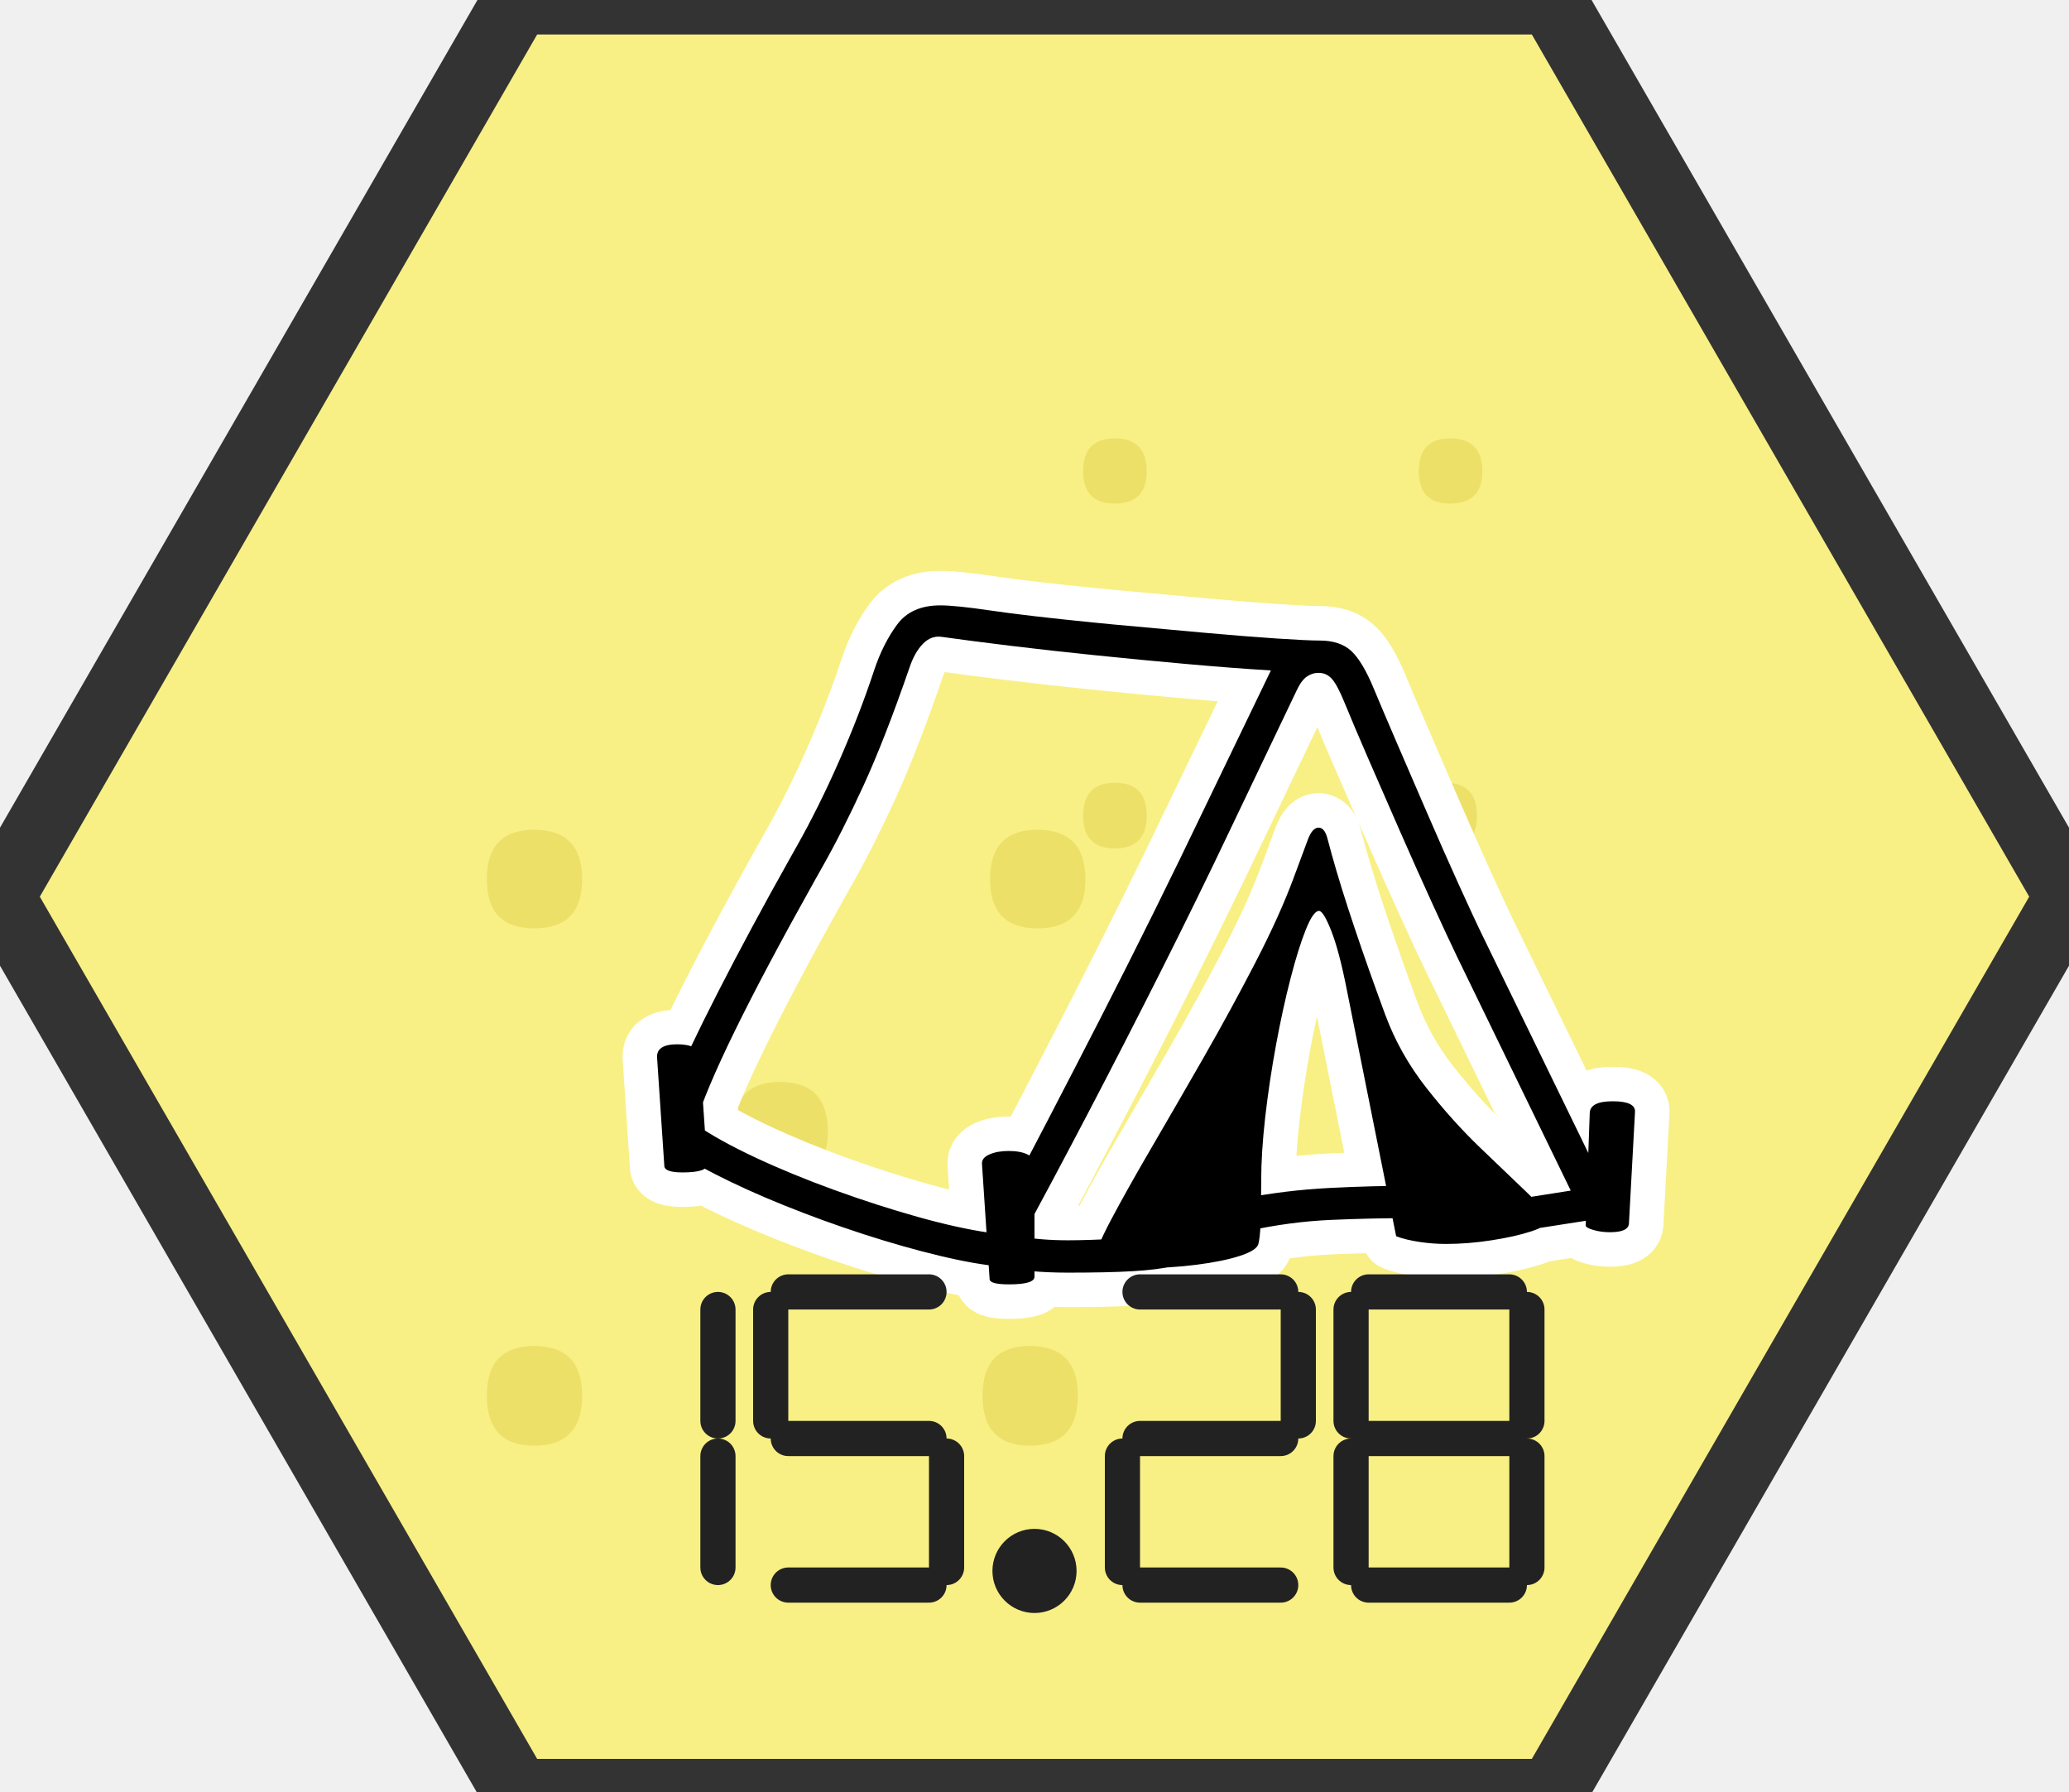
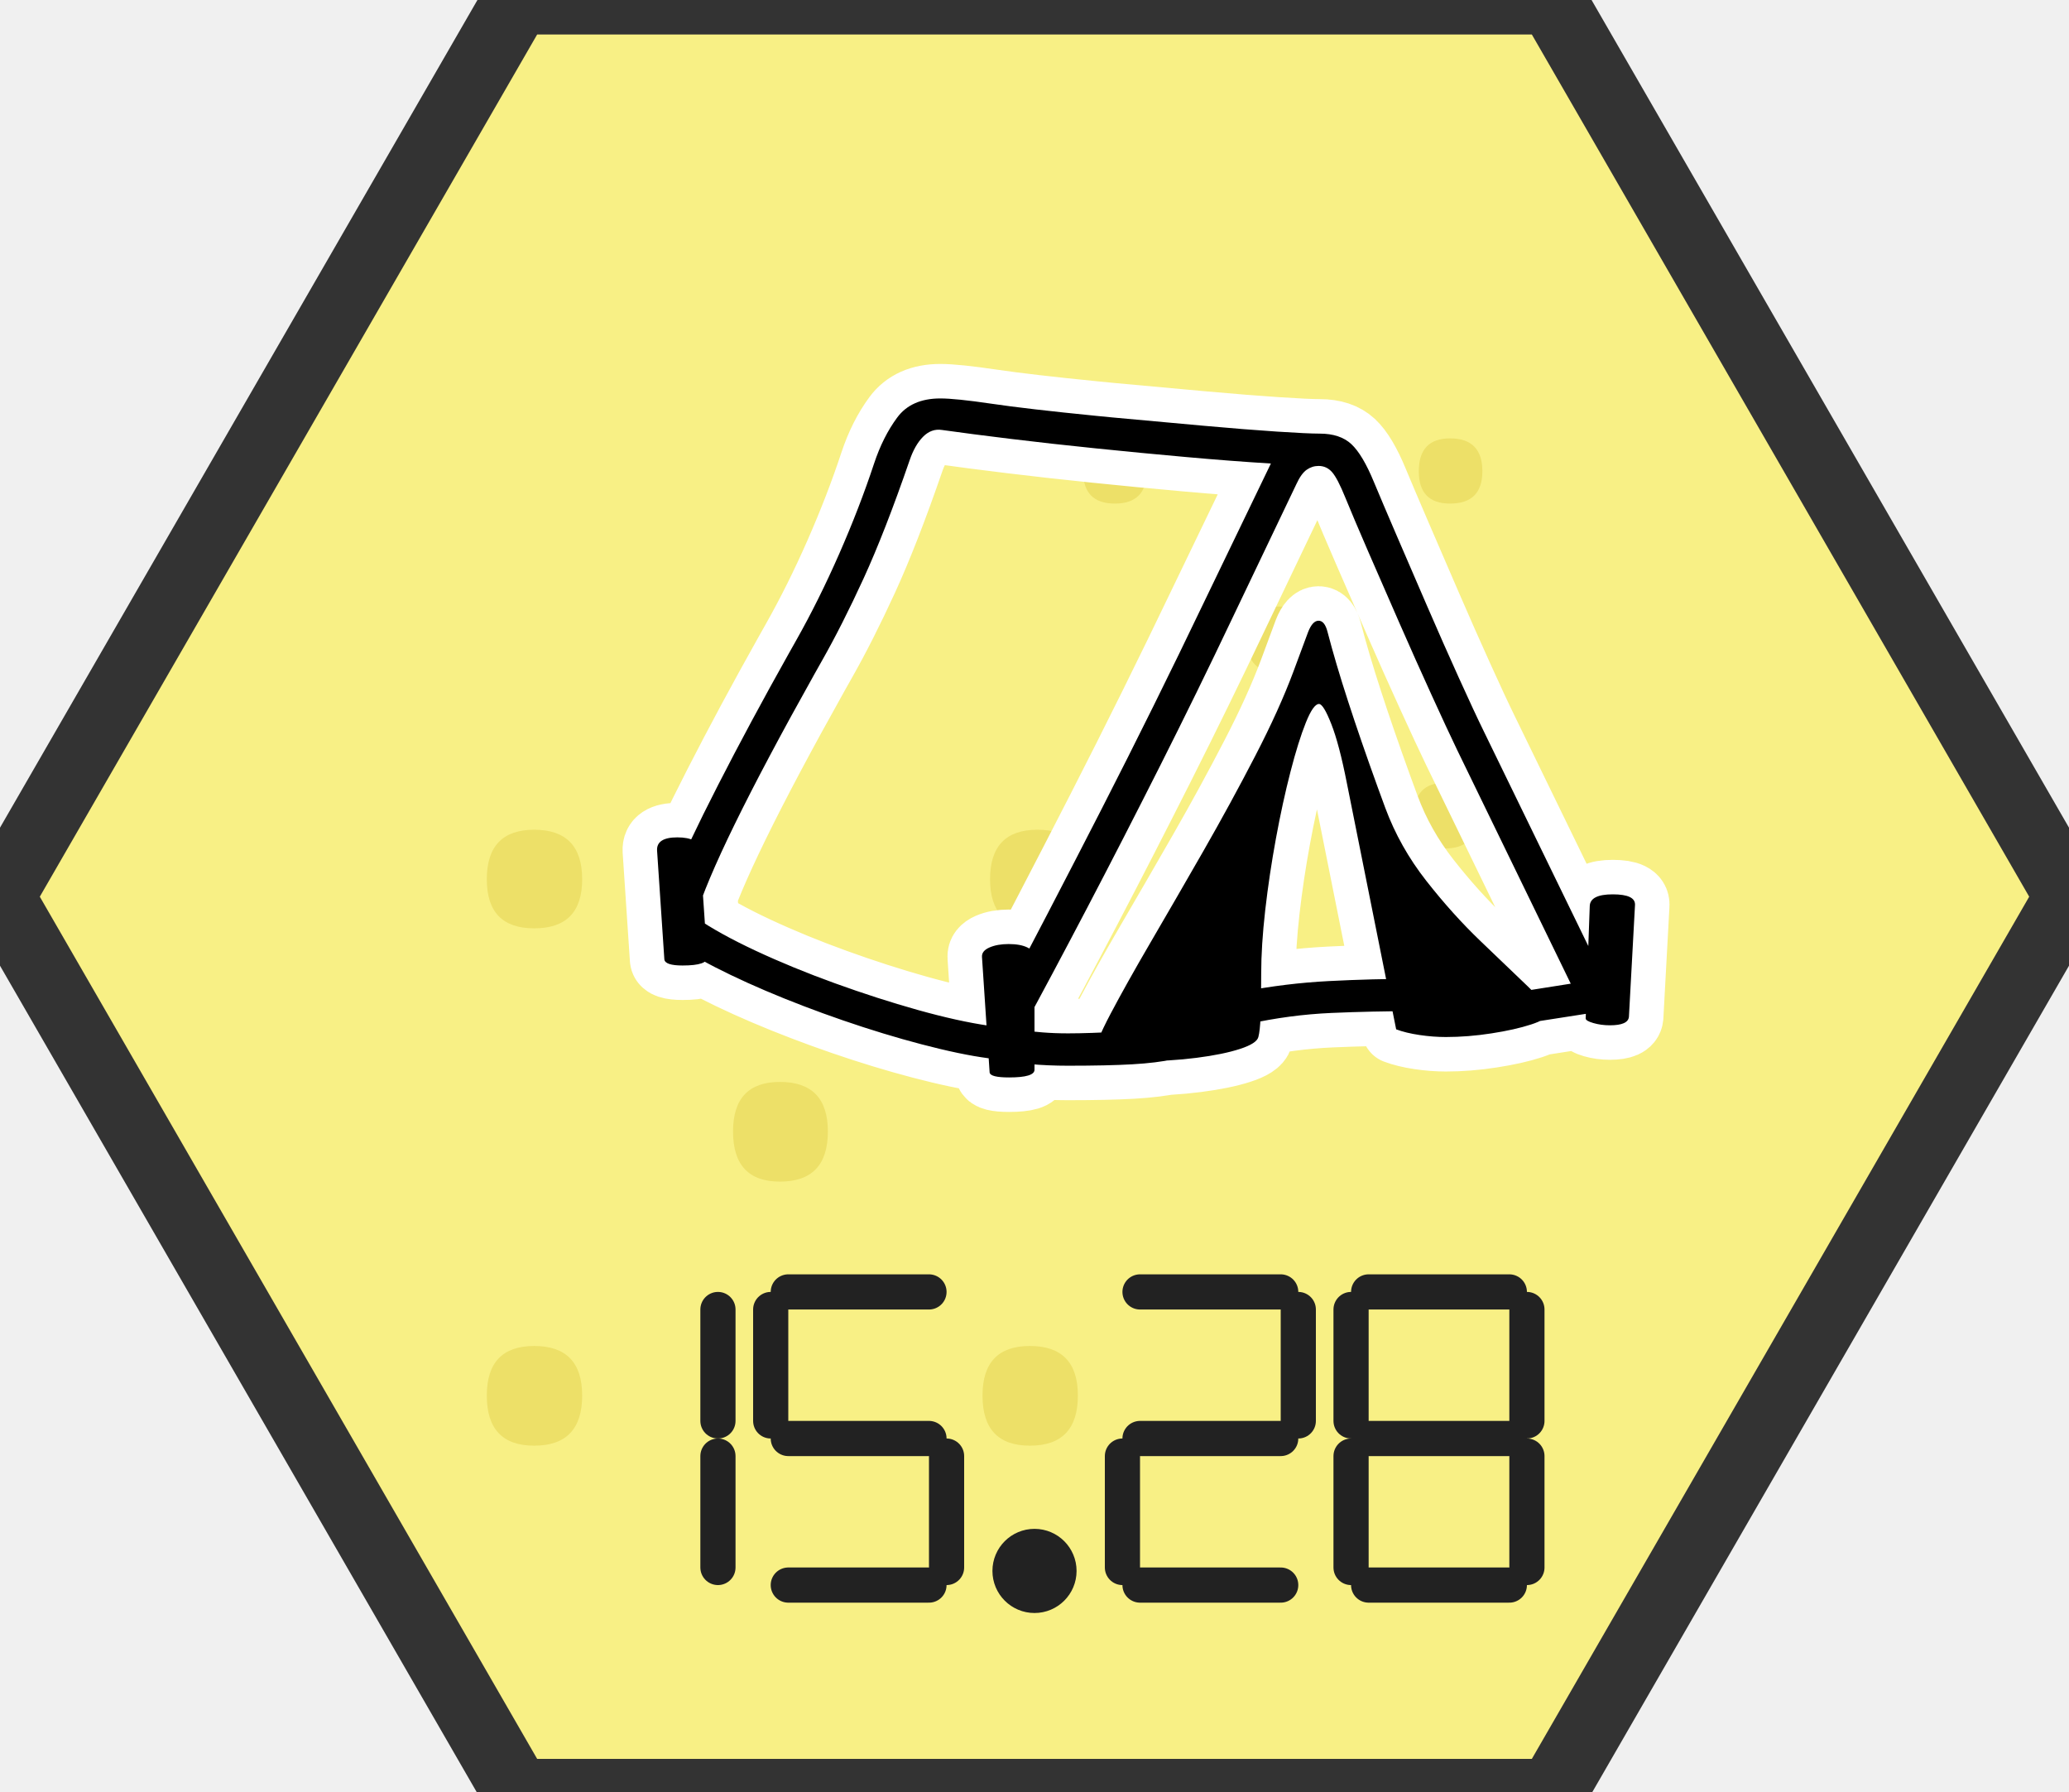
<svg xmlns="http://www.w3.org/2000/svg" xmlns:xlink="http://www.w3.org/1999/xlink" width="60.00" height="51.96" viewBox="0 0 60.00 51.96">
  <a xlink:href="/wiki/15-28/">
    <polygon points="15.0,0.0 45.0,0.0 60.0,26.0 45.0,52.0 15.0,52.0 0.0,26.0" fill="#f8f085" stroke="#333333" stroke-width="2" />
    <text x="22.8" y="33.2" text-anchor="middle" dominant-baseline="middle" font-size="24" font-family="system-ui, sans-serif" fill="#ede068">⁙︎</text>
    <text x="37.2" y="18.8" text-anchor="middle" dominant-baseline="middle" font-size="16.0" font-family="system-ui, sans-serif" fill="#ede068">⁙︎</text>
-     <g transform="translate(18.0,35.6)">
+     <g transform="translate(18.0,29.6)">
      <path d="M12.973 1.301Q12.398 1.301 11.871 1.254Q11.344 1.207 11.039 1.125Q10.312 1.066 9.258 0.814Q8.203 0.562 7.031 0.182Q5.859 -0.199 4.74 -0.65Q3.621 -1.102 2.73 -1.559Q1.84 -2.016 1.383 -2.414L1.5 -4.043Q1.91 -5.051 2.824 -6.838Q3.738 -8.625 4.875 -10.652L5.086 -11.027Q5.742 -12.188 6.334 -13.535Q6.926 -14.883 7.348 -16.16Q7.605 -16.934 8.016 -17.49Q8.426 -18.047 9.27 -18.047Q9.715 -18.047 10.746 -17.895Q11.777 -17.742 13.781 -17.543L14.262 -17.496Q15.656 -17.367 16.893 -17.256Q18.129 -17.145 19.025 -17.086Q19.922 -17.027 20.273 -17.027Q20.859 -17.027 21.188 -16.723Q21.516 -16.418 21.844 -15.621Q22.078 -15.059 22.494 -14.092Q22.91 -13.125 23.385 -12.029Q23.859 -10.934 24.305 -9.949Q24.75 -8.965 25.043 -8.367L28.945 -0.352L25.934 0.117L25.77 -0.797L27.551 -1.078L24.258 -7.852Q23.965 -8.461 23.514 -9.451Q23.062 -10.441 22.576 -11.549Q22.09 -12.656 21.668 -13.629Q21.246 -14.602 21.012 -15.176Q20.789 -15.727 20.631 -15.908Q20.473 -16.09 20.238 -16.09Q20.051 -16.09 19.893 -15.979Q19.734 -15.867 19.594 -15.562L17.73 -11.66Q16.734 -9.562 15.645 -7.4Q14.555 -5.238 13.518 -3.258Q12.48 -1.277 11.637 0.27Q11.871 0.305 12.223 0.334Q12.574 0.363 12.973 0.363Q13.594 0.363 14.479 0.311Q15.363 0.258 16.512 0.105L16.957 0.809Q16.512 1.008 16.031 1.113Q15.551 1.219 14.836 1.26Q14.121 1.301 12.973 1.301ZM1.793 -1.605Q1.289 -1.605 1.266 -1.781L1.055 -4.934Q1.031 -5.32 1.641 -5.32Q2.273 -5.32 2.297 -4.945L2.508 -1.852Q2.531 -1.605 1.793 -1.605ZM11.262 1.641Q10.723 1.641 10.699 1.5L10.477 -1.852Q10.465 -2.027 10.693 -2.127Q10.922 -2.227 11.25 -2.227Q11.59 -2.227 11.795 -2.127Q12.0 -2.027 12.0 -1.875V1.418Q12.0 1.641 11.262 1.641ZM10.676 0.141Q12.434 -3.188 13.951 -6.152Q15.469 -9.117 16.922 -12.152L18.855 -16.16Q17.707 -16.23 16.395 -16.348Q15.082 -16.465 13.77 -16.6Q12.457 -16.734 11.303 -16.875Q10.148 -17.016 9.316 -17.133Q9.012 -17.18 8.771 -16.939Q8.531 -16.699 8.379 -16.254Q7.664 -14.18 7.043 -12.826Q6.422 -11.473 5.836 -10.441L5.625 -10.066Q2.719 -4.875 2.168 -3.0Q2.848 -2.531 3.914 -2.033Q4.98 -1.535 6.211 -1.09Q7.441 -0.645 8.613 -0.316Q9.785 0.012 10.676 0.141ZM18.176 0.094 18.012 -0.844Q19.289 -1.09 20.549 -1.154Q21.809 -1.219 23.051 -1.219L23.004 -0.281Q21.809 -0.281 20.607 -0.229Q19.406 -0.176 18.176 0.094ZM15.012 1.172Q14.379 1.172 14.062 1.113Q13.746 1.055 13.746 0.938Q13.746 0.668 14.203 -0.199Q14.66 -1.066 15.375 -2.291Q16.09 -3.516 16.893 -4.916Q17.695 -6.316 18.398 -7.676Q19.102 -9.035 19.512 -10.137L19.934 -11.273Q20.062 -11.602 20.238 -11.602Q20.414 -11.602 20.496 -11.285Q20.73 -10.383 21.094 -9.264Q21.457 -8.145 21.949 -6.785L22.172 -6.176Q22.594 -5.039 23.361 -4.061Q24.129 -3.082 24.938 -2.309Q25.746 -1.535 26.309 -0.996Q26.871 -0.457 26.871 -0.199Q26.871 -0.047 26.402 0.105Q25.934 0.258 25.254 0.363Q24.574 0.469 23.93 0.469Q23.555 0.469 23.162 0.41Q22.77 0.352 22.488 0.246L21.059 -6.891Q20.836 -8.027 20.607 -8.607Q20.379 -9.188 20.25 -9.188Q20.086 -9.188 19.869 -8.648Q19.652 -8.109 19.424 -7.225Q19.195 -6.34 19.002 -5.291Q18.809 -4.242 18.691 -3.211Q18.574 -2.18 18.574 -1.371Q18.574 -0.539 18.557 -0.123Q18.539 0.293 18.492 0.469Q18.445 0.656 17.959 0.814Q17.473 0.973 16.699 1.072Q15.926 1.172 15.012 1.172ZM28.688 0.129Q28.43 0.129 28.207 0.064Q27.984 0.0 27.984 -0.07L28.102 -3.328Q28.113 -3.668 28.77 -3.668Q29.438 -3.668 29.414 -3.352L29.238 -0.117Q29.215 0.129 28.688 0.129Z" fill="#000000" stroke="#ffffff" stroke-width="2" paint-order="stroke fill" stroke-linejoin="round" stroke-linecap="round" />
    </g>
    <g fill="none" stroke="#222222" stroke-width="1.02" stroke-linecap="round" stroke-linejoin="round">
      <path d="M 20.82 37.97 L 20.82 41.20" />
      <path d="M 20.82 42.22 L 20.82 45.45" />
      <path d="M 22.86 37.46 L 26.94 37.46" />
      <path d="M 22.35 37.97 L 22.35 41.20" />
      <path d="M 22.86 41.71 L 26.94 41.71" />
      <path d="M 27.45 42.22 L 27.45 45.45" />
      <path d="M 22.86 45.96 L 26.94 45.96" />
      <circle cx="30.00" cy="45.55" r="0.71" fill="#222222" />
      <path d="M 33.06 37.46 L 37.14 37.46" />
      <path d="M 37.65 37.97 L 37.65 41.20" />
      <path d="M 33.06 41.71 L 37.14 41.71" />
      <path d="M 32.55 42.22 L 32.55 45.45" />
      <path d="M 33.06 45.96 L 37.14 45.96" />
      <path d="M 39.69 37.46 L 43.77 37.46" />
      <path d="M 44.28 37.97 L 44.28 41.20" />
      <path d="M 44.28 42.22 L 44.28 45.45" />
      <path d="M 39.69 45.96 L 43.77 45.96" />
      <path d="M 39.18 42.22 L 39.18 45.45" />
      <path d="M 39.18 37.97 L 39.18 41.20" />
      <path d="M 39.69 41.71 L 43.77 41.71" />
    </g>
  </a>
</svg>
